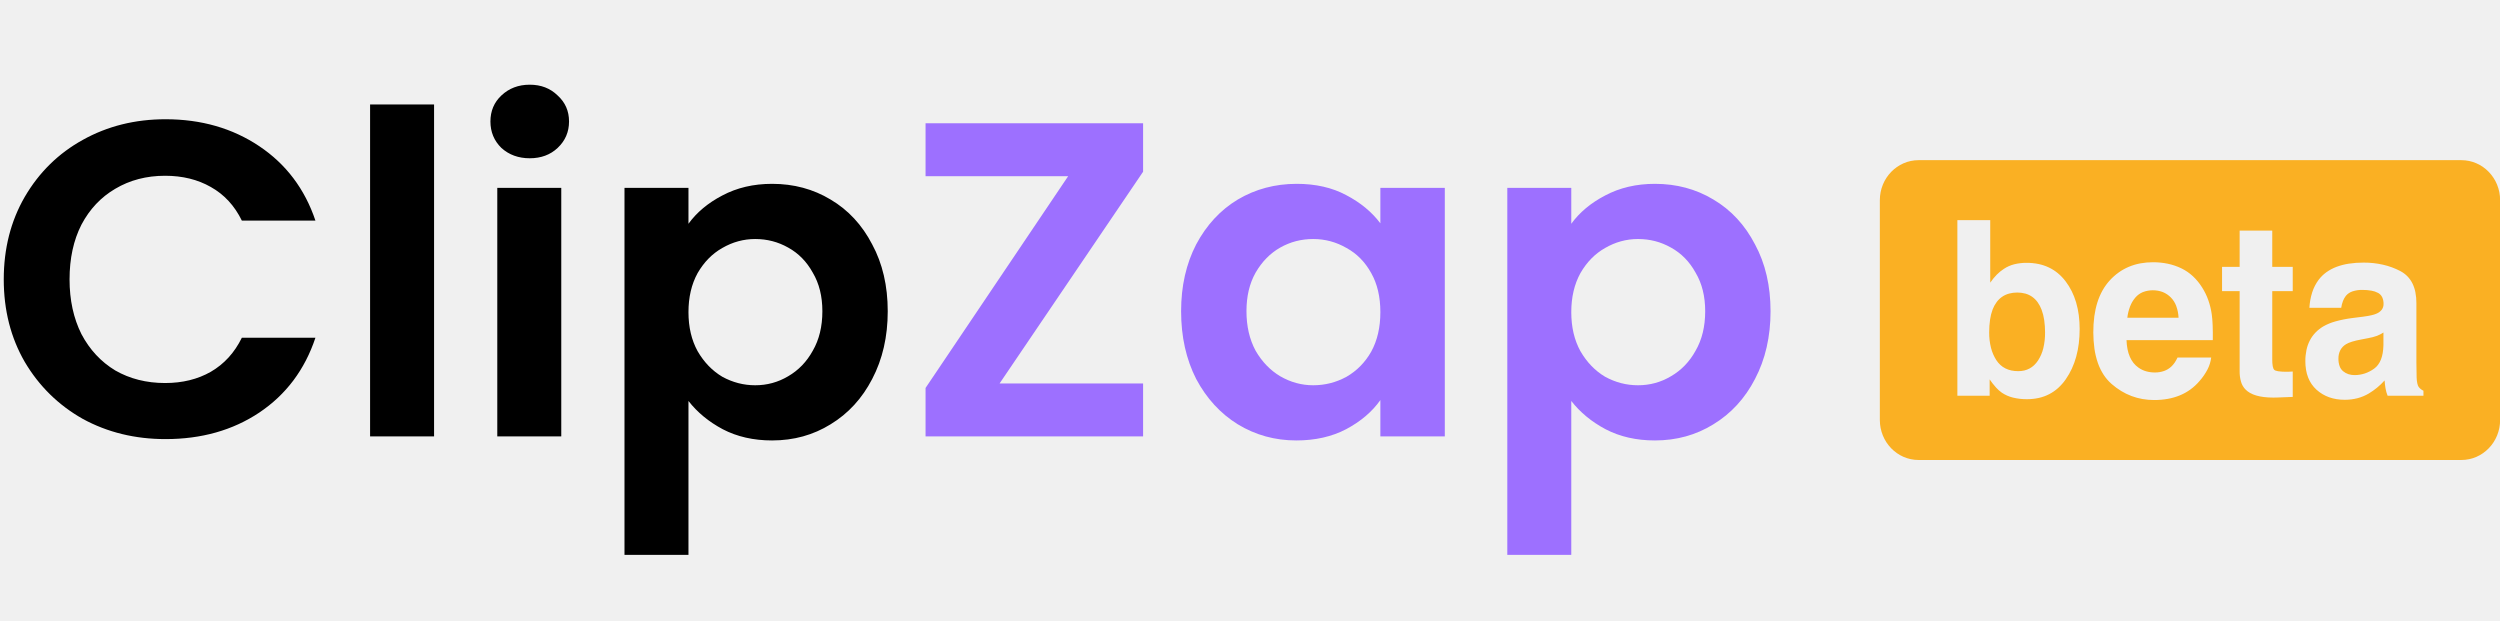
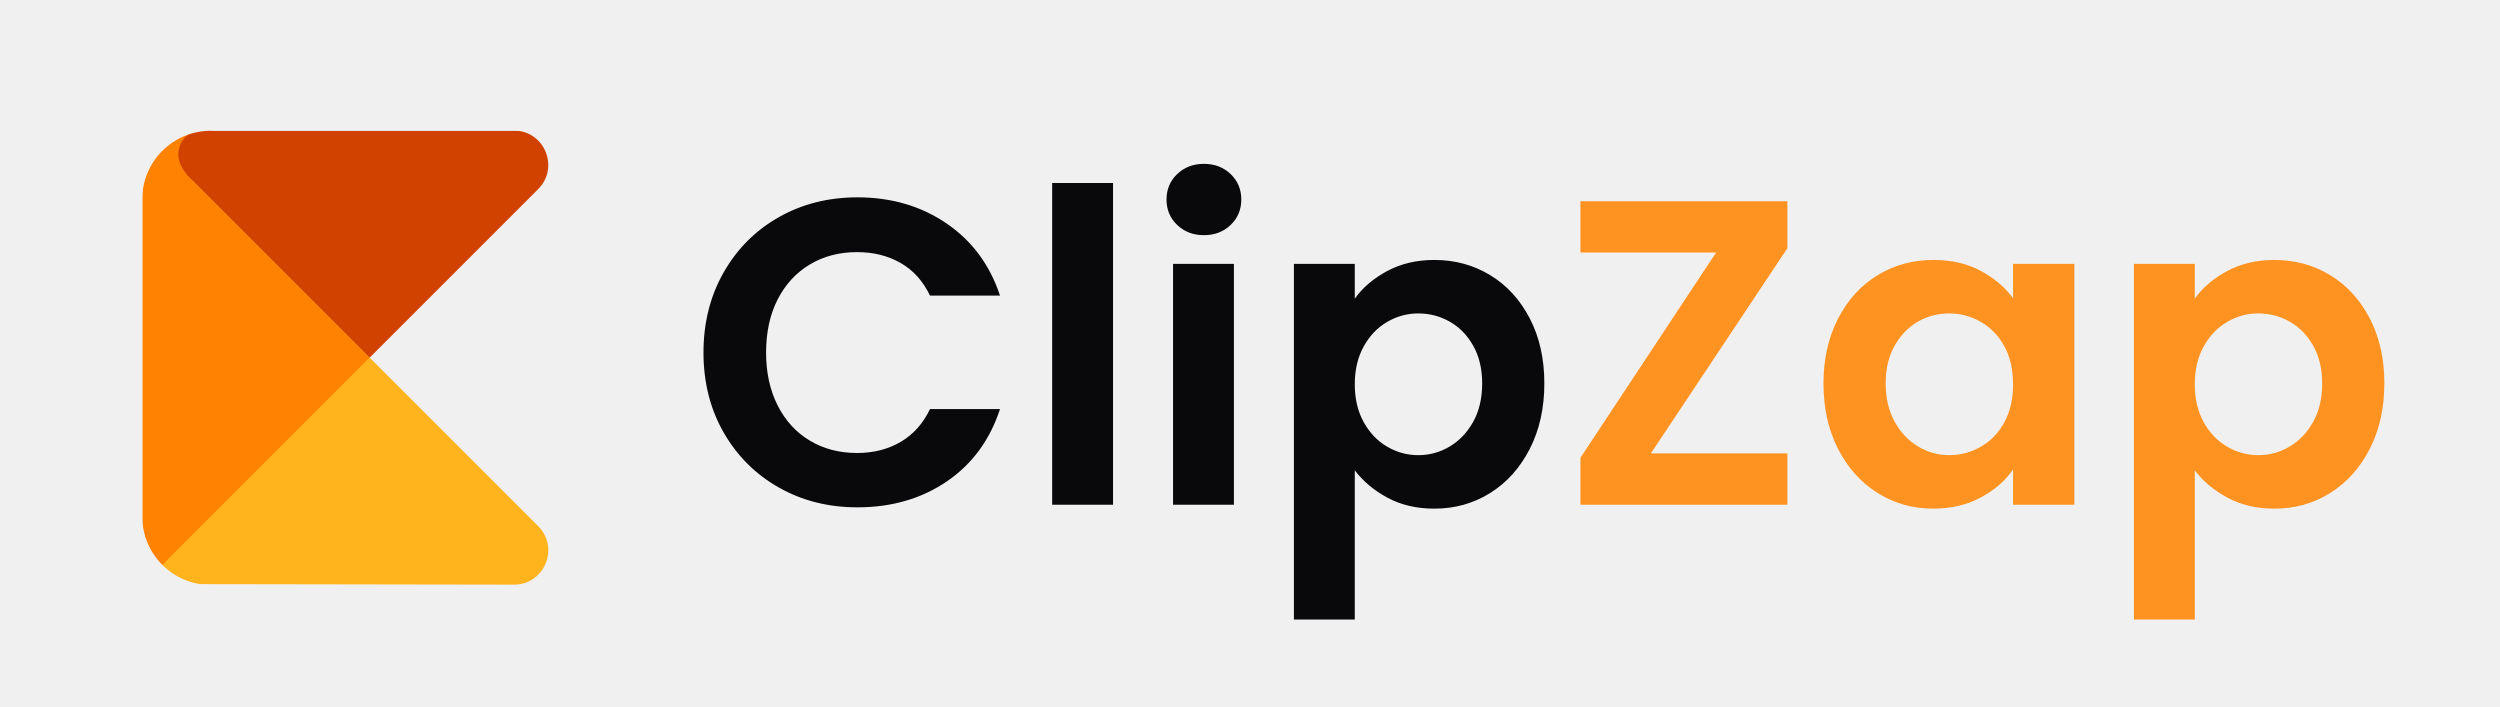
- <svg xmlns="http://www.w3.org/2000/svg" width="258" height="64" viewBox="0 0 258 64" fill="none">
-   <g clip-path="url(#clip0_438_41)">
-     <path d="M254.01 47.471H198.001C197.465 47.472 196.934 47.361 196.443 47.147C196.205 47.043 195.977 46.915 195.764 46.766C195.551 46.618 195.353 46.449 195.172 46.263C194.805 45.884 194.514 45.439 194.314 44.951C194.106 44.442 193.999 43.896 194 43.346V20.654C193.999 20.104 194.106 19.558 194.314 19.049C194.514 18.561 194.805 18.116 195.172 17.737C195.353 17.551 195.551 17.382 195.764 17.233C195.977 17.085 196.205 16.957 196.443 16.853C196.935 16.638 197.465 16.528 198.001 16.529H254.01C254.546 16.528 255.076 16.638 255.567 16.853C255.805 16.957 256.033 17.085 256.246 17.233C256.459 17.382 256.658 17.551 256.839 17.737C257.205 18.116 257.496 18.561 257.696 19.049C257.905 19.558 258.012 20.104 258.01 20.654V43.346C258.012 43.896 257.905 44.442 257.696 44.951C257.496 45.439 257.205 45.884 256.839 46.263C256.658 46.449 256.459 46.618 256.246 46.767C256.033 46.915 255.805 47.043 255.567 47.147C255.076 47.362 254.546 47.472 254.01 47.471ZM222.189 27.063C221.752 27.062 221.316 27.101 220.886 27.179C220.483 27.254 220.089 27.371 219.71 27.528C219.341 27.683 218.989 27.877 218.662 28.109C218.328 28.347 218.019 28.62 217.742 28.922C217.454 29.236 217.202 29.582 216.992 29.953C216.772 30.345 216.593 30.759 216.457 31.188C216.309 31.657 216.202 32.137 216.136 32.625C215.989 33.744 215.993 34.877 216.147 35.995C216.219 36.496 216.338 36.988 216.503 37.466C216.652 37.893 216.851 38.3 217.097 38.679C217.328 39.033 217.608 39.354 217.927 39.633C218.234 39.901 218.564 40.143 218.913 40.355C219.249 40.559 219.603 40.731 219.971 40.87C220.338 41.008 220.717 41.111 221.103 41.179C221.501 41.249 221.904 41.283 222.308 41.283C222.784 41.285 223.26 41.244 223.729 41.16C224.159 41.083 224.579 40.96 224.982 40.793C225.367 40.633 225.732 40.427 226.069 40.181C226.407 39.932 226.716 39.645 226.988 39.325C227.318 38.955 227.6 38.544 227.827 38.103C228.019 37.727 228.143 37.319 228.194 36.9H224.72C224.538 37.292 224.325 37.603 224.087 37.823C223.87 38.027 223.613 38.184 223.332 38.285C223.026 38.391 222.704 38.443 222.38 38.439C222.069 38.441 221.76 38.399 221.461 38.313C221.183 38.231 220.921 38.103 220.685 37.934C220.493 37.799 220.32 37.637 220.174 37.453C220.022 37.259 219.896 37.046 219.799 36.82C219.692 36.568 219.611 36.306 219.56 36.037C219.5 35.729 219.465 35.416 219.456 35.102H228.361C228.377 33.951 228.341 33.056 228.254 32.443C228.183 31.939 228.062 31.443 227.892 30.963C227.732 30.511 227.52 30.078 227.263 29.673C226.996 29.241 226.673 28.847 226.302 28.501C225.948 28.174 225.548 27.901 225.114 27.691C224.674 27.48 224.21 27.322 223.732 27.22C223.225 27.114 222.707 27.061 222.189 27.063ZM243.797 29.919C244.114 29.916 244.43 29.942 244.742 29.998C244.981 30.039 245.212 30.119 245.427 30.233C245.608 30.334 245.753 30.488 245.843 30.675C245.941 30.894 245.989 31.132 245.982 31.372C245.986 31.582 245.922 31.789 245.8 31.96C245.657 32.142 245.468 32.283 245.254 32.369C244.984 32.492 244.531 32.595 243.905 32.677L242.747 32.825C242.162 32.897 241.583 33.012 241.015 33.169C240.578 33.288 240.156 33.462 239.762 33.686C239.465 33.862 239.192 34.078 238.952 34.326C238.722 34.567 238.527 34.84 238.374 35.136C238.216 35.446 238.099 35.776 238.027 36.117C237.948 36.496 237.909 36.882 237.912 37.269C237.91 37.571 237.934 37.872 237.984 38.169C238.029 38.44 238.101 38.705 238.2 38.961C238.293 39.201 238.414 39.43 238.56 39.643C238.705 39.854 238.874 40.047 239.064 40.218C239.443 40.562 239.887 40.827 240.369 40.998C240.619 41.086 240.876 41.151 241.137 41.193C241.417 41.237 241.699 41.259 241.982 41.258C242.425 41.26 242.867 41.205 243.296 41.095C243.707 40.987 244.1 40.822 244.466 40.606C244.769 40.423 245.058 40.218 245.331 39.993C245.602 39.769 245.855 39.525 246.089 39.264C246.113 39.565 246.145 39.839 246.185 40.076C246.231 40.337 246.303 40.593 246.4 40.84H250.1V40.322C249.9 40.234 249.727 40.094 249.599 39.916C249.488 39.753 249.42 39.438 249.396 38.98C249.38 38.377 249.372 37.855 249.372 37.429V31.274C249.375 30.899 249.34 30.526 249.268 30.158C249.206 29.838 249.101 29.528 248.957 29.236C248.823 28.968 248.648 28.722 248.438 28.508C248.225 28.294 247.98 28.114 247.712 27.974C247.15 27.68 246.553 27.46 245.934 27.319C245.272 27.17 244.595 27.097 243.917 27.1C243.408 27.097 242.899 27.134 242.396 27.211C241.959 27.277 241.531 27.388 241.117 27.543C240.749 27.682 240.4 27.868 240.08 28.097C239.778 28.315 239.51 28.577 239.285 28.873C238.995 29.264 238.772 29.699 238.622 30.162C238.456 30.682 238.358 31.221 238.33 31.766H241.613C241.647 31.528 241.707 31.295 241.792 31.07C241.864 30.878 241.965 30.698 242.09 30.535C242.269 30.322 242.504 30.162 242.768 30.073C243.099 29.963 243.448 29.912 243.797 29.919H243.797ZM205.332 39.153C205.532 39.447 205.751 39.726 205.988 39.99C206.17 40.193 206.374 40.375 206.597 40.532C206.945 40.762 207.329 40.931 207.734 41.03C208.21 41.146 208.698 41.202 209.188 41.197C209.596 41.198 210.002 41.155 210.401 41.068C210.772 40.985 211.132 40.856 211.471 40.682C211.807 40.509 212.119 40.293 212.4 40.04C212.696 39.771 212.96 39.469 213.187 39.141C213.428 38.794 213.638 38.428 213.814 38.045C213.997 37.649 214.146 37.238 214.262 36.817C214.384 36.37 214.474 35.914 214.531 35.454C214.591 34.957 214.621 34.458 214.62 33.957C214.621 33.476 214.591 32.996 214.53 32.519C214.473 32.079 214.382 31.644 214.258 31.218C214.141 30.818 213.989 30.43 213.804 30.056C213.625 29.696 213.413 29.353 213.17 29.033C212.937 28.725 212.671 28.445 212.375 28.198C212.089 27.961 211.775 27.761 211.44 27.602C211.097 27.44 210.737 27.32 210.366 27.244C209.967 27.163 209.56 27.123 209.152 27.125C208.716 27.12 208.28 27.172 207.857 27.278C207.486 27.373 207.133 27.529 206.812 27.74C206.543 27.913 206.294 28.115 206.069 28.343C205.819 28.598 205.593 28.874 205.392 29.169V22.717H202.001V40.839H205.332V39.153H205.332ZM229.316 27.543V30.043H231.131V38.303C231.124 38.673 231.172 39.041 231.274 39.396C231.356 39.681 231.503 39.944 231.704 40.162C231.846 40.312 232.009 40.441 232.189 40.542C232.393 40.657 232.61 40.749 232.835 40.814C233.316 40.958 233.913 41.031 234.607 41.031C234.734 41.031 234.865 41.029 234.999 41.024L236.61 40.962V38.34C236.499 38.348 236.385 38.355 236.27 38.359C236.155 38.363 236.044 38.365 235.942 38.365C235.664 38.37 235.387 38.353 235.112 38.314C234.906 38.281 234.768 38.23 234.7 38.162C234.633 38.095 234.581 37.974 234.548 37.803C234.51 37.583 234.493 37.358 234.497 37.134V30.043H236.61V27.543H234.497V23.801H231.131V27.543H229.316ZM242.985 38.71C242.768 38.712 242.552 38.678 242.345 38.61C242.15 38.543 241.968 38.441 241.809 38.31C241.644 38.17 241.519 37.989 241.447 37.785C241.361 37.536 241.32 37.274 241.326 37.011C241.319 36.707 241.386 36.405 241.523 36.134C241.66 35.879 241.865 35.667 242.114 35.521C242.423 35.333 242.941 35.172 243.654 35.041L244.418 34.893C244.725 34.84 245.026 34.759 245.319 34.653C245.547 34.562 245.765 34.449 245.97 34.315V35.62C245.958 36.204 245.871 36.704 245.712 37.106C245.637 37.298 245.538 37.479 245.416 37.644C245.302 37.798 245.164 37.933 245.009 38.045C244.714 38.26 244.387 38.428 244.041 38.544C243.7 38.655 243.344 38.711 242.985 38.71L242.985 38.71ZM208.281 38.303C208.042 38.305 207.805 38.281 207.571 38.233C207.359 38.188 207.153 38.117 206.959 38.02C206.771 37.926 206.598 37.807 206.443 37.666C206.283 37.519 206.142 37.353 206.024 37.171C205.771 36.777 205.583 36.344 205.469 35.89C205.341 35.375 205.279 34.846 205.284 34.315C205.281 33.87 205.311 33.425 205.374 32.985C205.424 32.623 205.514 32.268 205.642 31.926C205.748 31.655 205.888 31.4 206.061 31.167C206.218 30.956 206.408 30.773 206.625 30.624C206.841 30.477 207.08 30.368 207.333 30.299C207.611 30.224 207.898 30.188 208.185 30.19C208.47 30.188 208.753 30.225 209.027 30.301C209.277 30.372 209.513 30.484 209.725 30.633C209.939 30.786 210.127 30.974 210.281 31.187C210.451 31.427 210.589 31.688 210.692 31.963C210.819 32.305 210.91 32.66 210.961 33.022C211.023 33.454 211.053 33.89 211.051 34.327C211.056 34.87 210.995 35.411 210.869 35.939C210.76 36.39 210.575 36.819 210.322 37.208C210.207 37.382 210.073 37.543 209.922 37.687C209.636 37.957 209.284 38.147 208.901 38.235C208.697 38.281 208.489 38.304 208.281 38.303V38.303ZM224.828 32.788H219.539C219.586 32.388 219.683 31.995 219.827 31.618C219.953 31.292 220.132 30.988 220.357 30.72C220.569 30.469 220.837 30.273 221.14 30.147C221.799 29.896 222.526 29.893 223.188 30.136C223.507 30.264 223.796 30.457 224.036 30.703C224.276 30.949 224.462 31.242 224.582 31.564C224.726 31.957 224.809 32.37 224.828 32.788L224.828 32.788Z" fill="#FAB023" />
+ <svg xmlns="http://www.w3.org/2000/svg" fill="none" version="1.1" viewBox="0 0 837.598 236.712">
+   <defs>
+     <clipPath id="master_svg0_120_6920">
+       <rect x="0" y="0" width="837.598" height="236.712" rx="0" />
+     </clipPath>
+     <mask id="master_svg1_120_6921" style="mask-type:alpha" maskUnits="objectBoundingBox">
+       <g>
+         <rect x="0" y="0" width="837.598" height="236.712" rx="0" fill="#FFFFFF" fill-opacity="1" />
+       </g>
+     </mask>
+     <mask id="master_svg2_120_6941" style="mask-type:alpha" maskUnits="objectBoundingBox">
+       <g transform="matrix(0.7071068,-0.7071068,-0.7071068,-0.7071068,197.1029,475.8484)">
+         <rect x="231.332" y="182.925" width="152.164" height="152.164" rx="22.968" fill="#FFFFFF" fill-opacity="1" />
+       </g>
+     </mask>
+   </defs>
+   <g clip-path="url(#master_svg0_120_6920)" mask="url(#master_svg1_120_6921)">
+     <g>
+       <path d="M235.693,118.12Q235.693,103.116,242.466,91.244Q249.24,79.372,260.966,72.744Q272.693,66.116,287.26,66.116Q304.303,66.116,317.122,74.856Q329.941,83.597,335.039,99.037L311.586,99.037Q308.09,91.754,301.754,88.112Q295.417,84.471,287.114,84.471Q278.228,84.471,271.309,88.622Q264.39,92.774,260.529,100.349Q256.669,107.923,256.669,118.12Q256.669,128.171,260.529,135.819Q264.39,143.466,271.309,147.618Q278.228,151.769,287.114,151.769Q295.417,151.769,301.754,148.055Q308.09,144.34,311.586,137.057L335.039,137.057Q329.941,152.643,317.195,161.311Q304.449,169.978,287.26,169.978Q272.693,169.978,260.966,163.35Q249.24,156.722,242.466,144.923Q235.693,133.124,235.693,118.12ZM372.913,61.309L372.913,169.104L352.519,169.104L352.519,61.309L372.913,61.309ZM403.357,78.789Q397.968,78.789,394.399,75.366Q390.83,71.943,390.83,66.845Q390.83,61.746,394.399,58.323Q397.968,54.9,403.357,54.9Q408.747,54.9,412.316,58.323Q415.885,61.746,415.885,66.845Q415.885,71.943,412.316,75.366Q408.747,78.789,403.357,78.789ZM413.409,88.404L413.409,169.104L393.015,169.104L393.015,88.404L413.409,88.404ZM453.905,100.057Q457.838,94.522,464.757,90.807Q471.676,87.093,480.562,87.093Q490.905,87.093,499.281,92.191Q507.657,97.289,512.536,106.685Q517.416,116.08,517.416,128.462Q517.416,140.844,512.536,150.386Q507.657,159.927,499.281,165.171Q490.905,170.415,480.562,170.415Q471.676,170.415,464.903,166.773Q458.129,163.132,453.905,157.596L453.905,207.561L433.511,207.561L433.511,88.404L453.905,88.404L453.905,100.057ZM496.586,128.462Q496.586,121.179,493.599,115.862Q490.613,110.545,485.733,107.778Q480.853,105.01,475.172,105.01Q469.637,105.01,464.757,107.85Q459.877,110.691,456.891,116.08Q453.905,121.47,453.905,128.754Q453.905,136.037,456.891,141.427Q459.877,146.817,464.757,149.657Q469.637,152.498,475.172,152.498Q480.853,152.498,485.733,149.584Q490.613,146.671,493.599,141.281Q496.586,135.891,496.586,128.462Z" fill="#09090B" fill-opacity="1" />
+       <path d="M553.105,151.915L598.845,151.915L598.845,169.104L529.507,169.104L529.507,153.372L574.956,84.616L529.507,84.616L529.507,67.427L598.845,67.427L598.845,83.16L553.105,151.915ZM610.936,128.462Q610.936,116.226,615.816,106.758Q620.696,97.289,629.072,92.191Q637.448,87.093,647.79,87.093Q656.822,87.093,663.595,90.734Q670.369,94.376,674.448,99.912L674.448,88.404L694.987,88.404L694.987,169.104L674.448,169.104L674.448,157.305Q670.515,162.986,663.595,166.7Q656.676,170.415,647.645,170.415Q637.448,170.415,629.072,165.171Q620.696,159.927,615.816,150.386Q610.936,140.844,610.936,128.462ZM674.448,128.754Q674.448,121.325,671.534,116.008Q668.621,110.691,663.668,107.85Q658.715,105.01,653.034,105.01Q647.353,105.01,642.546,107.778Q637.739,110.545,634.753,115.862Q631.767,121.179,631.767,128.462Q631.767,135.746,634.753,141.208Q637.739,146.671,642.619,149.584Q647.499,152.498,653.034,152.498Q658.715,152.498,663.668,149.657Q668.621,146.817,671.534,141.5Q674.448,136.183,674.448,128.754ZM735.337,100.057Q739.27,94.522,746.19,90.807Q753.109,87.093,761.995,87.093Q772.337,87.093,780.713,92.191Q789.089,97.289,793.969,106.685Q798.849,116.08,798.849,128.462Q798.849,140.844,793.969,150.386Q789.089,159.927,780.713,165.171Q772.337,170.415,761.995,170.415Q753.109,170.415,746.335,166.773Q739.562,163.132,735.337,157.596L735.337,207.561L714.944,207.561L714.944,88.404L735.337,88.404L735.337,100.057ZM778.018,128.462Q778.018,121.179,775.032,115.862Q772.046,110.545,767.166,107.778Q762.286,105.01,756.605,105.01Q751.07,105.01,746.19,107.85Q741.31,110.691,738.324,116.08Q735.337,121.47,735.337,128.754Q735.337,136.037,738.324,141.427Q741.31,146.817,746.19,149.657Q751.07,152.498,756.605,152.498Q762.286,152.498,767.166,149.584Q772.046,146.671,775.032,141.281Q778.018,135.891,778.018,128.462Z" fill="#FF9321" fill-opacity="1" />
+     </g>
+     <g transform="matrix(0.7071067,0.7071067,-0.7071067,0.7071067,13.42421,-96.94577)" mask="url(#master_svg2_120_6941)">
+       <g>
+         <path d="M123.697,75.29L231.361,75.29L231.361,-4.649C231.361,-14.88,218.99,-20.004,211.756,-12.77L123.697,75.29Z" fill="#D14200" fill-opacity="1" />
+       </g>
+       <g transform="matrix(0.7071068,-0.7071068,0.7071068,0.7071068,-16.18252,107.5277)">
+         <rect x="121.706" y="73.298" width="21.533" height="17.226" rx="0" fill="#FF8300" fill-opacity="1" />
+       </g>
+       <g>
+         <path d="M230.976,182.855L319.315,94.809C326.568,87.58,321.449,75.191,311.208,75.191L230.976,75.191L230.976,182.855Z" fill="#FFB31C" fill-opacity="1" />
+       </g>
+       <g>
+         <path d="M123.666,75.189L231.33,182.853L231.33,75.189L123.666,75.189Z" fill="#FF8300" fill-opacity="1" />
+       </g>
+       <g transform="matrix(0.7071068,-0.7071068,0.7071068,0.7071068,-8.304524,112.6732)">
+         <path d="M149.083,74.974C149.083,79.731,146.781,85.621,142.024,85.621C137.267,85.621,131.856,79.731,131.856,74.974C131.856,70.217,135.713,66.361,140.469,66.361C145.226,66.361,149.083,70.217,149.083,74.974Z" fill="#D14200" fill-opacity="1" />
+       </g>
+     </g>
  </g>
-   <g clip-path="url(#clip1_438_41)">
-     <path d="M0.387 28.833C0.387 25.654 1.11 22.815 2.556 20.315C4.034 17.784 6.031 15.824 8.546 14.435C11.093 13.015 13.939 12.306 17.083 12.306C20.762 12.306 23.985 13.232 26.752 15.083C29.519 16.935 31.453 19.497 32.553 22.768H24.96C24.205 21.225 23.136 20.068 21.753 19.296C20.4 18.525 18.828 18.139 17.036 18.139C15.118 18.139 13.404 18.586 11.895 19.482C10.417 20.346 9.254 21.58 8.405 23.185C7.587 24.79 7.178 26.673 7.178 28.833C7.178 30.963 7.587 32.846 8.405 34.481C9.254 36.087 10.417 37.337 11.895 38.231C13.404 39.096 15.118 39.528 17.036 39.528C18.828 39.528 20.4 39.142 21.753 38.37C23.136 37.568 24.205 36.395 24.96 34.852H32.553C31.453 38.154 29.519 40.731 26.752 42.583C24.016 44.404 20.793 45.315 17.083 45.315C13.939 45.315 11.093 44.62 8.546 43.231C6.031 41.812 4.034 39.852 2.556 37.352C1.11 34.852 0.387 32.012 0.387 28.833ZM44.796 10.778V45.037H38.193V10.778H44.796ZM54.669 16.333C53.505 16.333 52.531 15.978 51.745 15.268C50.99 14.528 50.612 13.617 50.612 12.537C50.612 11.457 50.99 10.562 51.745 9.852C52.531 9.111 53.505 8.741 54.669 8.741C55.832 8.741 56.791 9.111 57.546 9.852C58.332 10.562 58.725 11.457 58.725 12.537C58.725 13.617 58.332 14.528 57.546 15.268C56.791 15.978 55.832 16.333 54.669 16.333ZM57.923 19.389V45.037H51.32V19.389H57.923ZM71.05 23.093C71.899 21.92 73.062 20.948 74.54 20.176C76.049 19.373 77.763 18.972 79.681 18.972C81.914 18.972 83.926 19.512 85.718 20.593C87.542 21.673 88.973 23.216 90.01 25.222C91.079 27.198 91.614 29.497 91.614 32.12C91.614 34.744 91.079 37.074 90.01 39.111C88.973 41.117 87.542 42.676 85.718 43.787C83.926 44.898 81.914 45.454 79.681 45.454C77.763 45.454 76.065 45.068 74.587 44.296C73.141 43.525 71.962 42.552 71.05 41.38V57.259H64.447V19.389H71.05V23.093ZM84.869 32.12C84.869 30.577 84.539 29.25 83.879 28.139C83.25 26.997 82.401 26.133 81.332 25.546C80.294 24.96 79.162 24.667 77.936 24.667C76.741 24.667 75.609 24.975 74.54 25.593C73.503 26.179 72.654 27.043 71.993 28.185C71.365 29.327 71.05 30.67 71.05 32.213C71.05 33.756 71.365 35.099 71.993 36.241C72.654 37.383 73.503 38.262 74.54 38.88C75.609 39.466 76.741 39.759 77.936 39.759C79.162 39.759 80.294 39.45 81.332 38.833C82.401 38.216 83.25 37.337 83.879 36.194C84.539 35.052 84.869 33.694 84.869 32.12Z" fill="black" />
-     <path d="M103.157 39.574H117.967V45.037H95.517V40.037L110.232 18.185H95.517V12.722H117.967V17.722L103.157 39.574ZM121.89 32.12C121.89 29.528 122.409 27.228 123.446 25.222C124.515 23.216 125.946 21.673 127.738 20.593C129.562 19.512 131.59 18.972 133.823 18.972C135.772 18.972 137.47 19.358 138.916 20.13C140.394 20.901 141.573 21.873 142.454 23.046V19.389H149.104V45.037H142.454V41.287C141.605 42.491 140.426 43.494 138.916 44.296C137.439 45.068 135.725 45.454 133.775 45.454C131.574 45.454 129.562 44.898 127.738 43.787C125.946 42.676 124.515 41.117 123.446 39.111C122.409 37.074 121.89 34.744 121.89 32.12ZM142.454 32.213C142.454 30.639 142.139 29.296 141.511 28.185C140.882 27.043 140.033 26.179 138.964 25.593C137.895 24.975 136.747 24.667 135.521 24.667C134.294 24.667 133.162 24.96 132.125 25.546C131.087 26.133 130.238 26.997 129.578 28.139C128.949 29.25 128.635 30.577 128.635 32.12C128.635 33.663 128.949 35.022 129.578 36.194C130.238 37.336 131.087 38.216 132.125 38.833C133.194 39.45 134.326 39.759 135.521 39.759C136.747 39.759 137.895 39.466 138.964 38.88C140.033 38.262 140.882 37.398 141.511 36.287C142.139 35.145 142.454 33.787 142.454 32.213ZM162.156 23.093C163.005 21.92 164.169 20.948 165.647 20.176C167.156 19.373 168.869 18.972 170.788 18.972C173.02 18.972 175.032 19.512 176.825 20.593C178.648 21.673 180.079 23.216 181.117 25.222C182.186 27.198 182.72 29.497 182.72 32.12C182.72 34.744 182.186 37.074 181.117 39.111C180.079 41.117 178.648 42.676 176.825 43.787C175.032 44.898 173.02 45.454 170.788 45.454C168.869 45.454 167.171 45.068 165.694 44.296C164.247 43.525 163.068 42.552 162.156 41.38V57.259H155.553V19.389H162.156V23.093ZM175.976 32.12C175.976 30.577 175.646 29.25 174.985 28.139C174.356 26.997 173.507 26.133 172.438 25.546C171.401 24.96 170.269 24.667 169.042 24.667C167.847 24.667 166.715 24.975 165.647 25.593C164.609 26.179 163.76 27.043 163.1 28.185C162.471 29.327 162.156 30.67 162.156 32.213C162.156 33.756 162.471 35.099 163.1 36.241C163.76 37.383 164.609 38.262 165.647 38.88C166.715 39.466 167.847 39.759 169.042 39.759C170.269 39.759 171.401 39.45 172.438 38.833C173.507 38.216 174.356 37.336 174.985 36.194C175.646 35.052 175.976 33.694 175.976 32.12Z" fill="#9D70FF" />
-   </g>
-   <defs>
-     <clipPath id="clip0_438_41">
-       <rect width="64" height="64" fill="white" transform="translate(194)" />
-     </clipPath>
-     <clipPath id="clip1_438_41">
-       <rect width="183" height="50" fill="white" transform="translate(0 8)" />
-     </clipPath>
-   </defs>
</svg>
